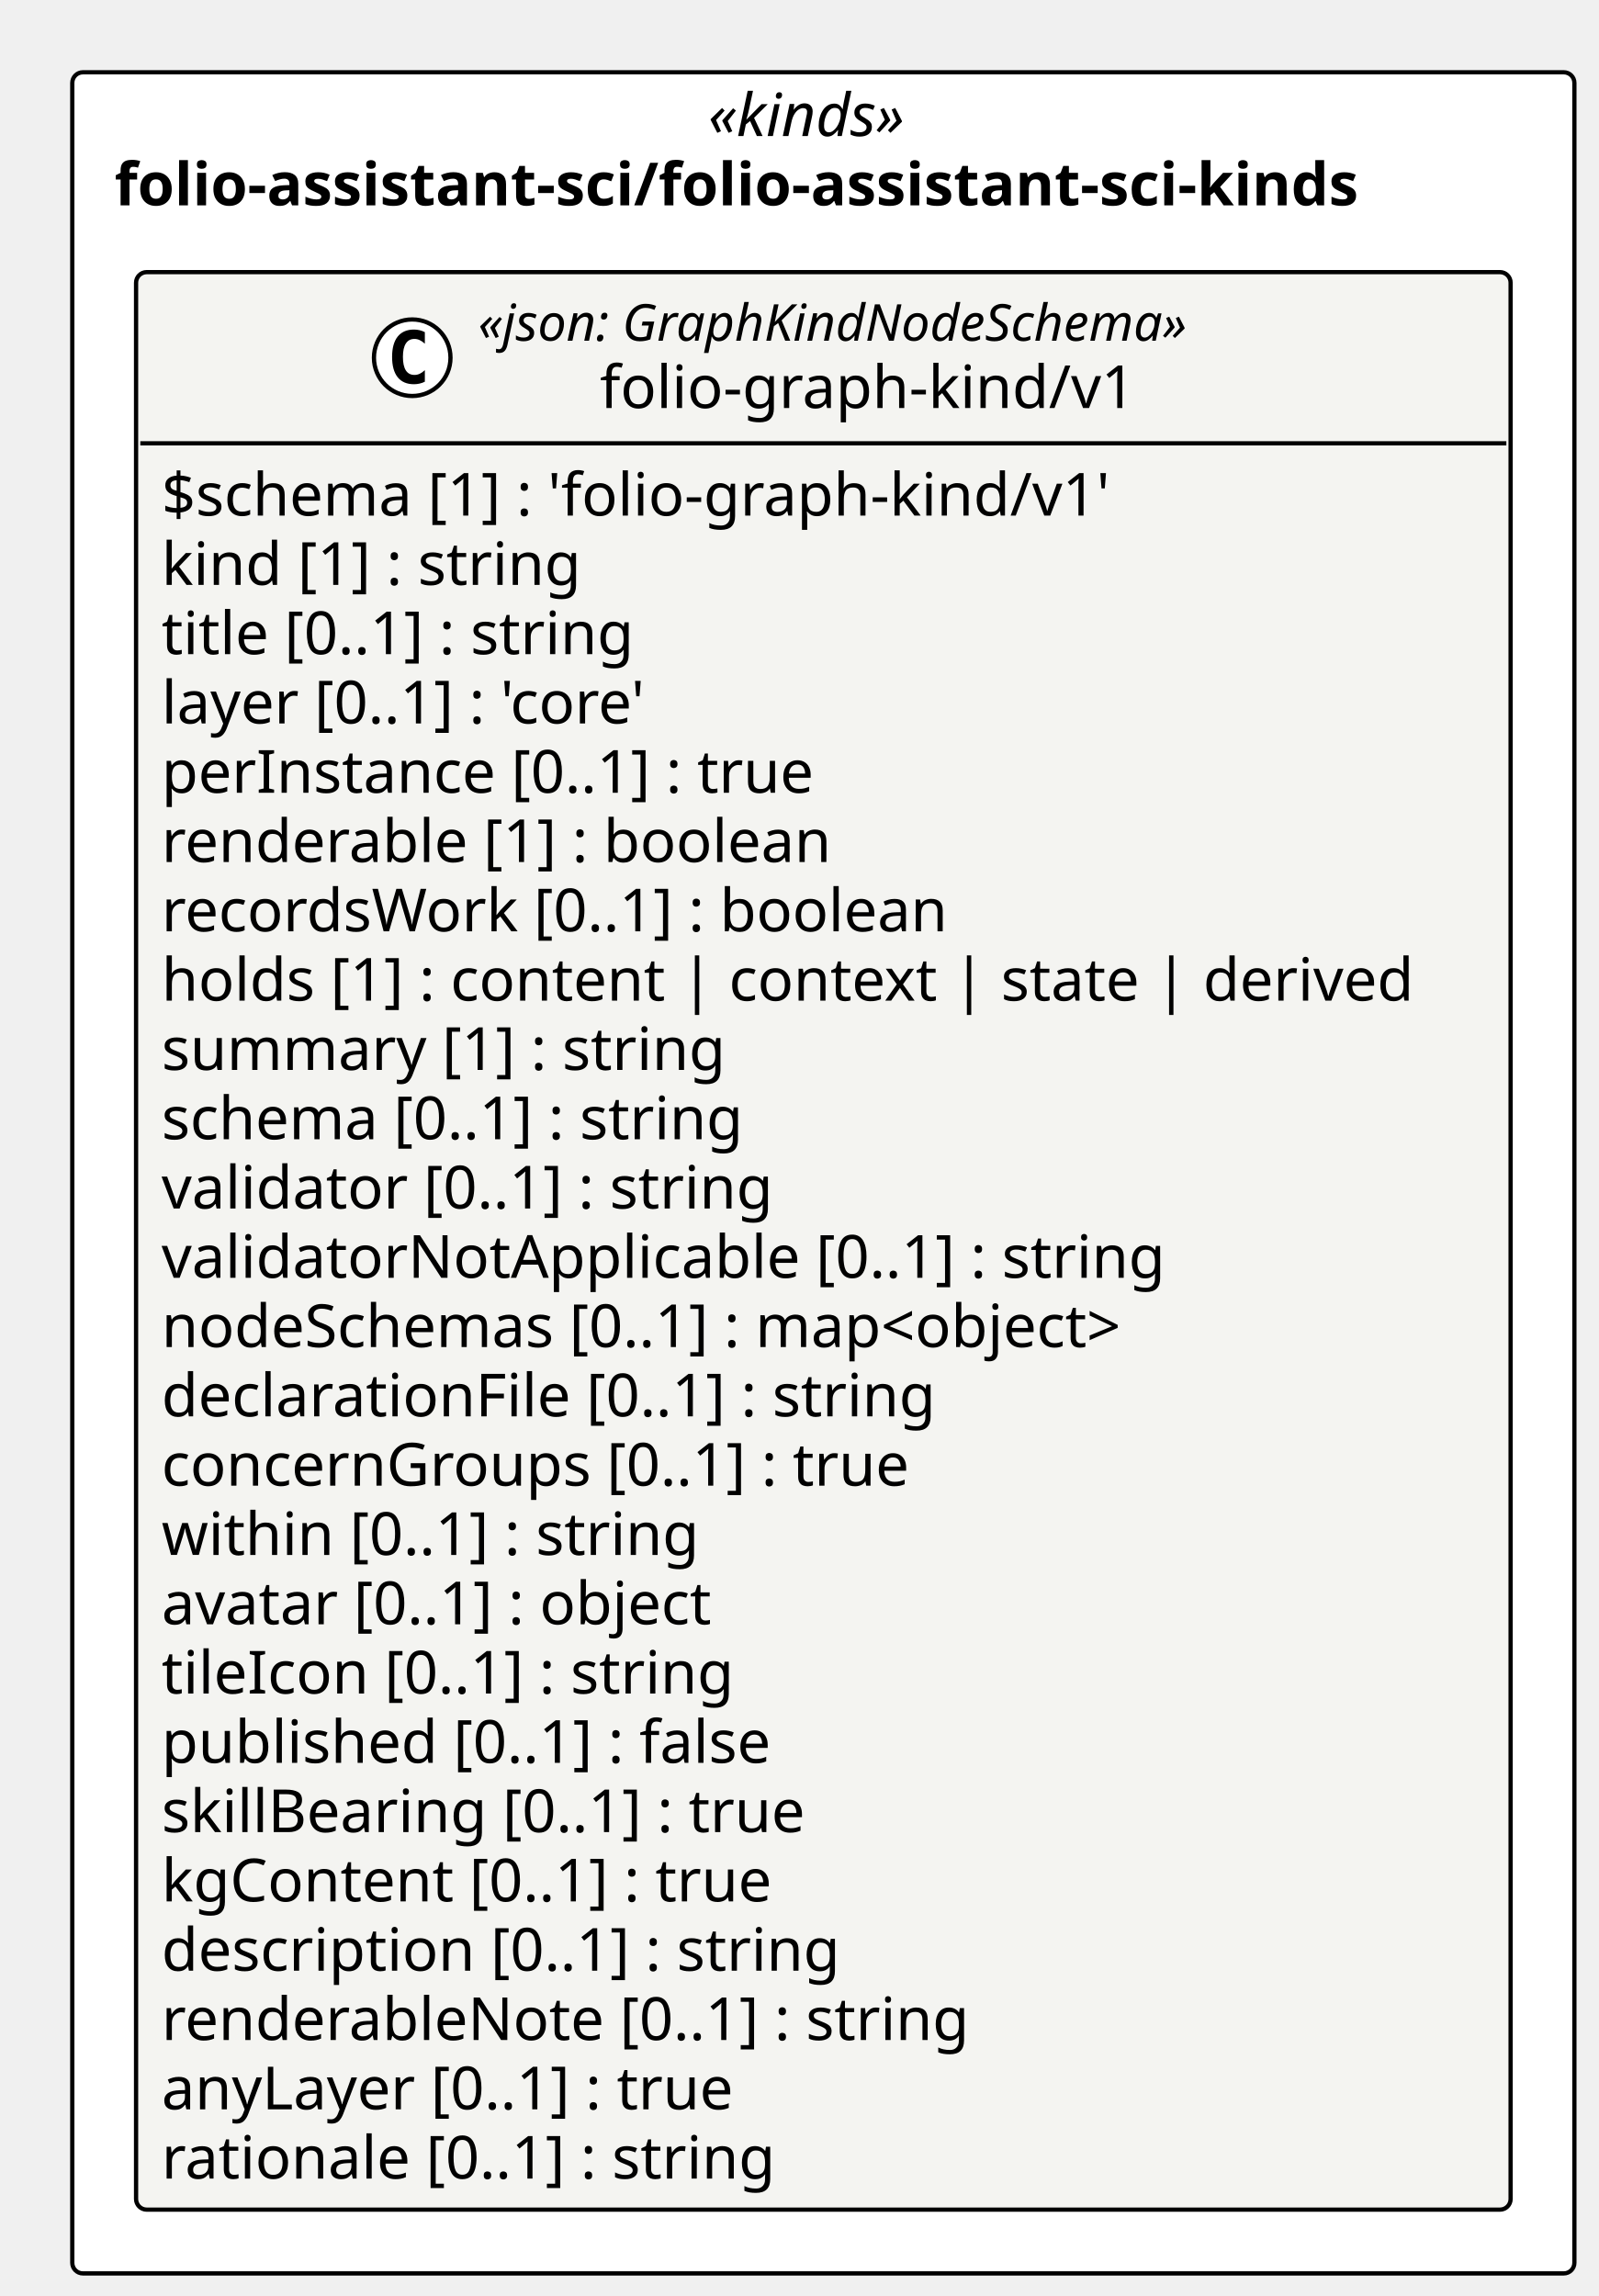
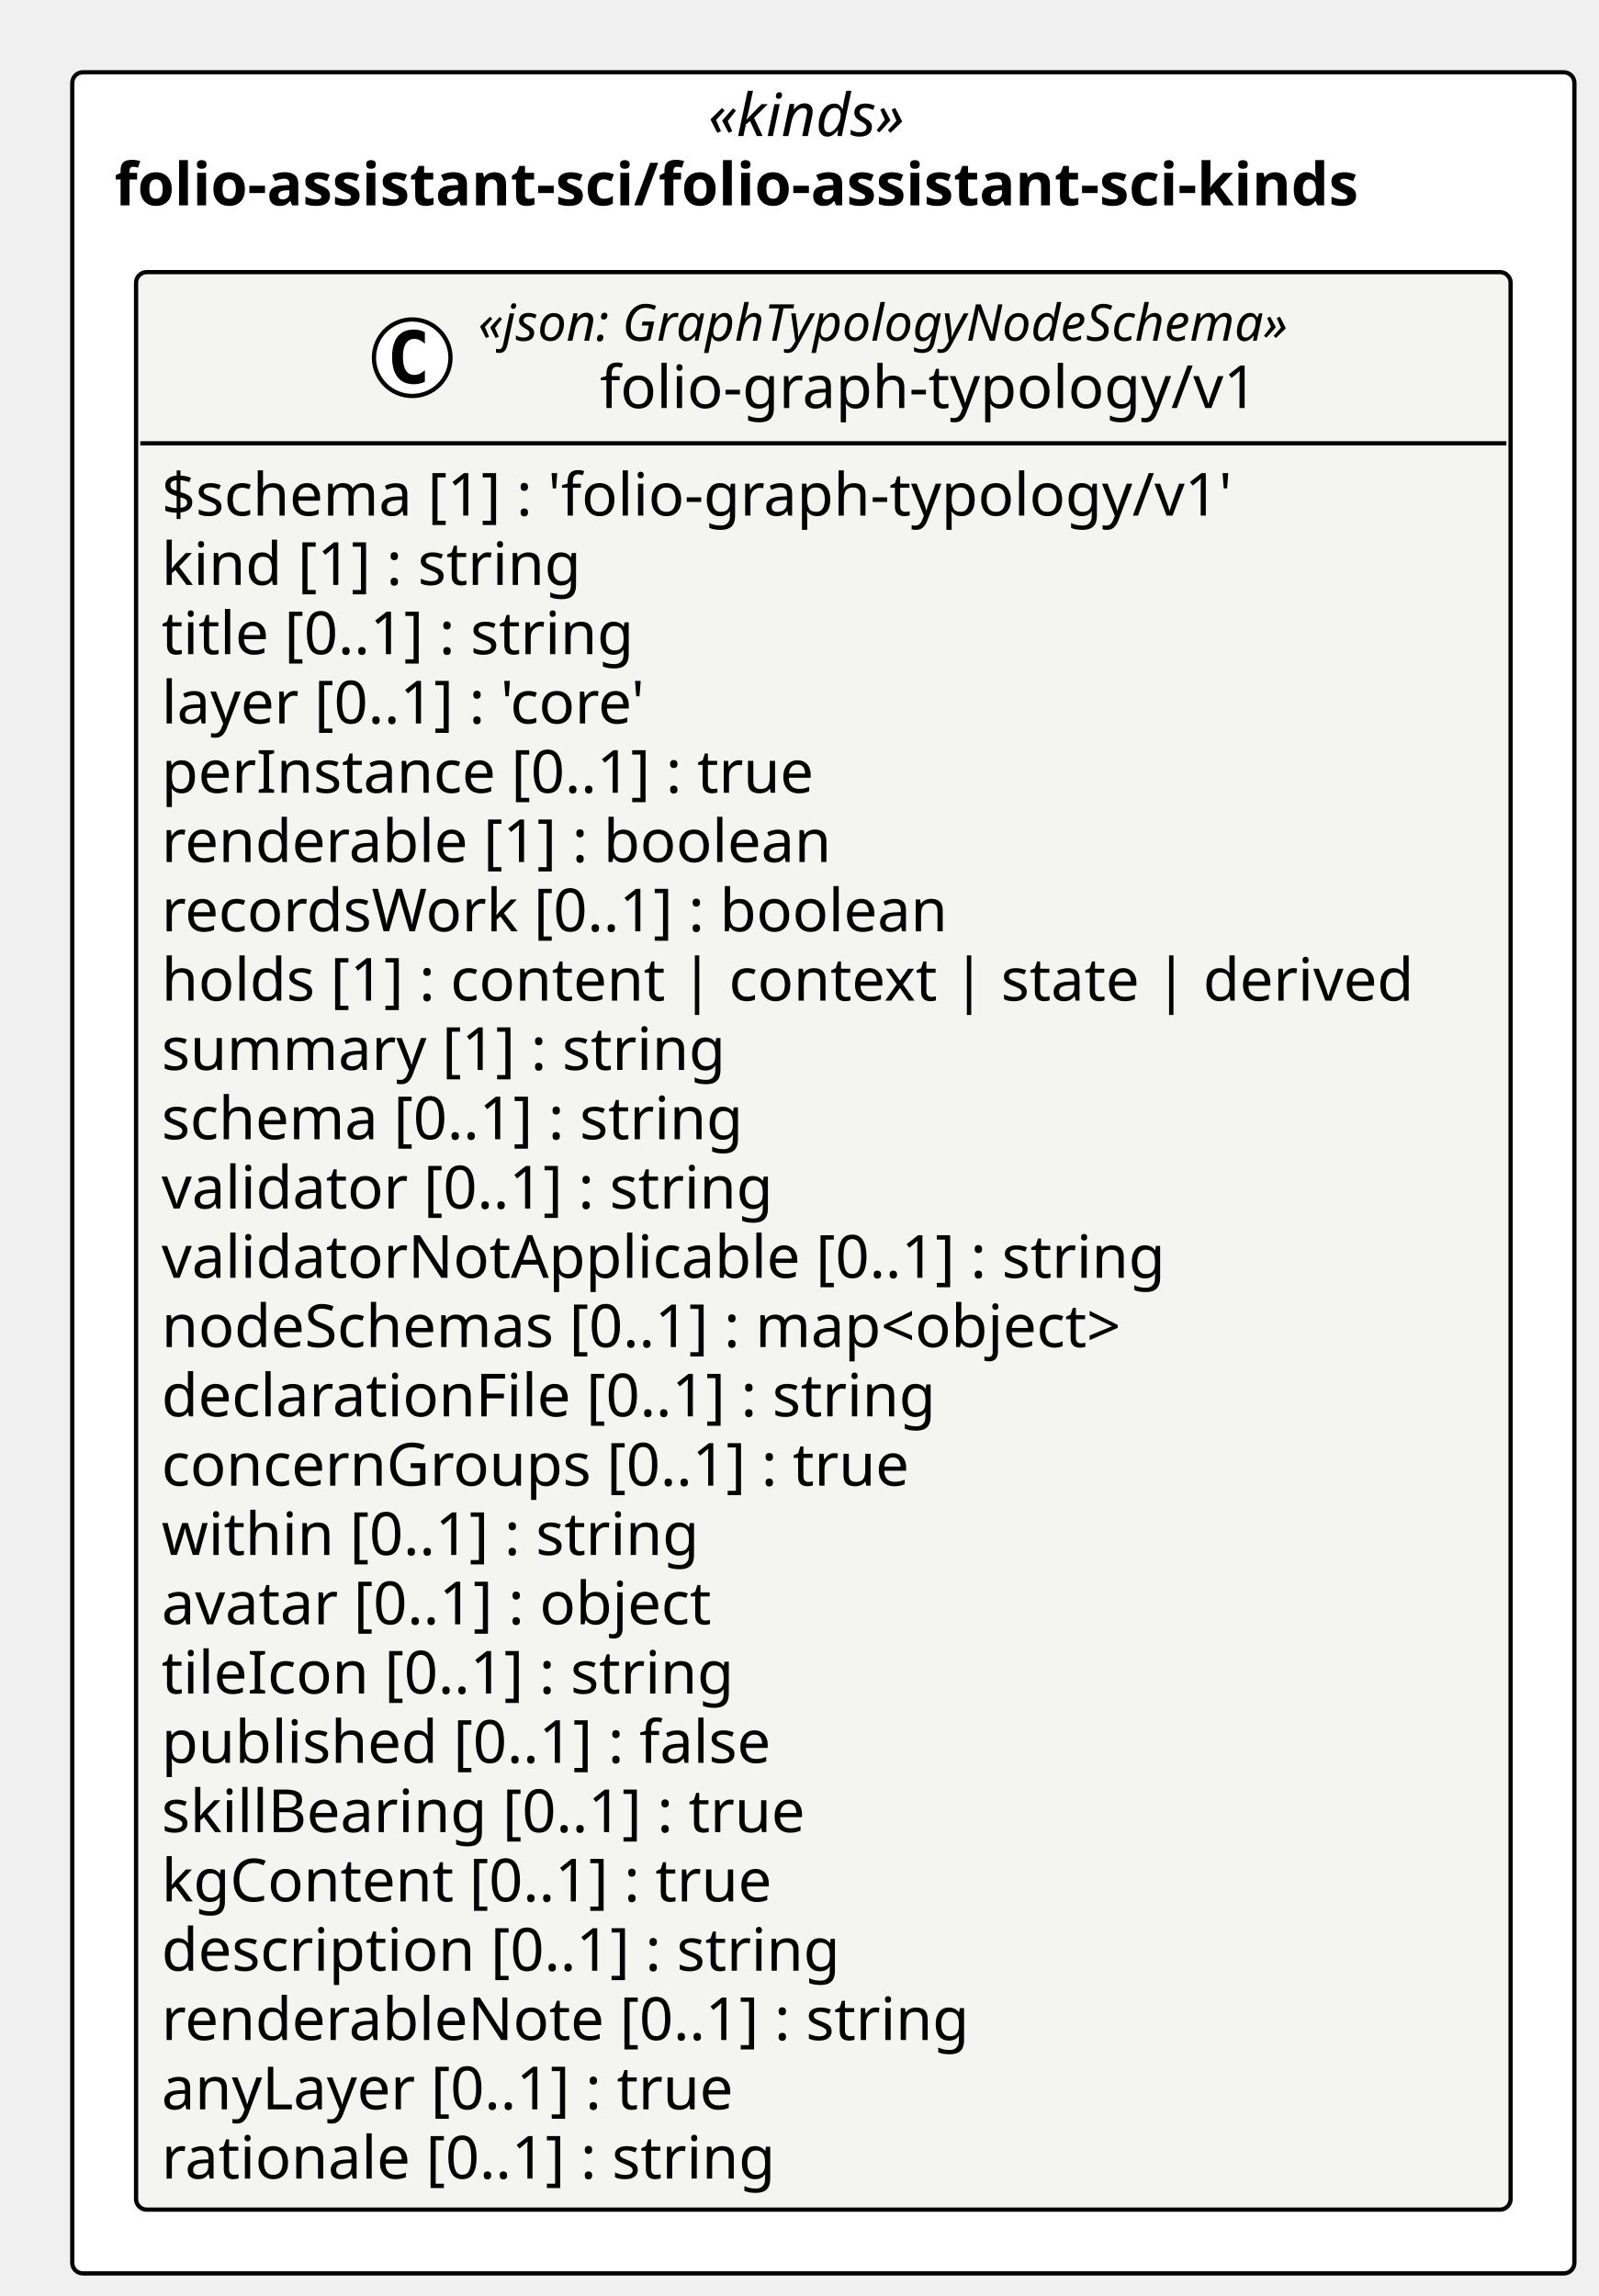
<svg xmlns="http://www.w3.org/2000/svg" contentStyleType="text/css" height="540px" preserveAspectRatio="none" style="width:376px;height:540px;background:#FFFFFF;" version="1.1" viewBox="0 0 376 540" width="376px" zoomAndPan="magnify">
  <defs />
  <g>
    <rect fill="#FFFFFF" height="517.688" rx="2.5" ry="2.5" style="stroke:#000000;stroke-width:1.0;" width="353.268" x="17" y="17" />
    <text fill="#000000" font-family="Verdana" font-size="14" font-style="italic" lengthAdjust="spacing" textLength="54.182" x="166.543" y="31.995">«kinds»</text>
    <text fill="#000000" font-family="Verdana" font-size="14" font-weight="bold" lengthAdjust="spacing" textLength="333.396" x="26.936" y="48.292">folio-assistant-sci/folio-assistant-sci-kinds</text>
-     <g id="elem_folio_assistant_sci_folio_assistant_sci_kinds_folio_graph_kind_v1_folio_graph_kind_v1">
-       <rect codeLine="11" fill="#F4F4F1" height="455.688" id="folio_assistant_sci_folio_assistant_sci_kinds_folio_graph_kind_v1_folio_graph_kind_v1" rx="2.5" ry="2.5" style="stroke:#000000;stroke-width:1.0;" width="323.268" x="32" y="64" />
+     <g id="elem_folio_assistant_sci_folio_assistant_sci_kinds_folio_graph_typology_v1_folio_graph_typology_v1">
+       <rect codeLine="11" fill="#F4F4F1" height="455.688" id="folio_assistant_sci_folio_assistant_sci_kinds_folio_graph_typology_v1_folio_graph_typology_v1" rx="2.5" ry="2.5" style="stroke:#000000;stroke-width:1.0;" width="323.268" x="32" y="64" />
      <ellipse cx="96.947" cy="84.133" fill="#FFFFFF" rx="9" ry="9" style="stroke:#000000;stroke-width:1.0;" />
      <path d="M99.916,89.773 Q99.338,90.07 98.697,90.211 Q98.057,90.367 97.353,90.367 Q94.853,90.367 93.525,88.727 Q92.213,87.07 92.213,83.945 Q92.213,80.82 93.525,79.164 Q94.853,77.508 97.353,77.508 Q98.057,77.508 98.697,77.664 Q99.353,77.82 99.916,78.117 L99.916,80.836 Q99.291,80.258 98.697,79.992 Q98.103,79.711 97.478,79.711 Q96.135,79.711 95.447,80.789 Q94.76,81.852 94.76,83.945 Q94.76,86.039 95.447,87.117 Q96.135,88.18 97.478,88.18 Q98.103,88.18 98.697,87.914 Q99.291,87.633 99.916,87.055 L99.916,89.773 Z " fill="#000000" />
-       <text fill="#000000" font-family="Verdana" font-size="12" font-style="italic" lengthAdjust="spacing" textLength="189.873" x="112.447" y="80.139">«json: GraphKindNodeSchema»</text>
-       <text fill="#000000" font-family="Verdana" font-size="14" lengthAdjust="spacing" textLength="132.59" x="141.089" y="95.964">folio-graph-kind/v1</text>
+       <text fill="#000000" font-family="Verdana" font-size="12" font-style="italic" lengthAdjust="spacing" textLength="189.873" x="112.447" y="80.139">«json: GraphTypologyNodeSchema»</text>
+       <text fill="#000000" font-family="Verdana" font-size="14" lengthAdjust="spacing" textLength="132.59" x="141.089" y="95.964">folio-graph-typology/v1</text>
      <line style="stroke:#000000;stroke-width:1.0;" x1="33" x2="354.268" y1="104.266" y2="104.266" />
-       <text fill="#000000" font-family="Verdana" font-size="14" lengthAdjust="spacing" textLength="241.787" x="38" y="121.261">$schema [1] : 'folio-graph-kind/v1'</text>
+       <text fill="#000000" font-family="Verdana" font-size="14" lengthAdjust="spacing" textLength="241.787" x="38" y="121.261">$schema [1] : 'folio-graph-typology/v1'</text>
      <text fill="#000000" font-family="Verdana" font-size="14" lengthAdjust="spacing" textLength="107.844" x="38" y="137.558">kind [1] : string</text>
      <text fill="#000000" font-family="Verdana" font-size="14" lengthAdjust="spacing" textLength="123.266" x="38" y="153.855">title [0..1] : string</text>
      <text fill="#000000" font-family="Verdana" font-size="14" lengthAdjust="spacing" textLength="129.158" x="38" y="170.151">layer [0..1] : 'core'</text>
      <text fill="#000000" font-family="Verdana" font-size="14" lengthAdjust="spacing" textLength="167.241" x="38" y="186.448">perInstance [0..1] : true</text>
      <text fill="#000000" font-family="Verdana" font-size="14" lengthAdjust="spacing" textLength="170.338" x="38" y="202.745">renderable [1] : boolean</text>
      <text fill="#000000" font-family="Verdana" font-size="14" lengthAdjust="spacing" textLength="200.519" x="38" y="219.042">recordsWork [0..1] : boolean</text>
      <text fill="#000000" font-family="Verdana" font-size="14" lengthAdjust="spacing" textLength="311.268" x="38" y="235.339">holds [1] : content | context | state | derived</text>
      <text fill="#000000" font-family="Verdana" font-size="14" lengthAdjust="spacing" textLength="144.149" x="38" y="251.636">summary [1] : string</text>
      <text fill="#000000" font-family="Verdana" font-size="14" lengthAdjust="spacing" textLength="150.589" x="38" y="267.933">schema [0..1] : string</text>
      <text fill="#000000" font-family="Verdana" font-size="14" lengthAdjust="spacing" textLength="157.815" x="38" y="284.229">validator [0..1] : string</text>
      <text fill="#000000" font-family="Verdana" font-size="14" lengthAdjust="spacing" textLength="255.138" x="38" y="300.526">validatorNotApplicable [0..1] : string</text>
      <text fill="#000000" font-family="Verdana" font-size="14" lengthAdjust="spacing" textLength="251.932" x="38" y="316.823">nodeSchemas [0..1] : map&lt;object&gt;</text>
      <text fill="#000000" font-family="Verdana" font-size="14" lengthAdjust="spacing" textLength="199.158" x="38" y="333.12">declarationFile [0..1] : string</text>
      <text fill="#000000" font-family="Verdana" font-size="14" lengthAdjust="spacing" textLength="190.736" x="38" y="349.417">concernGroups [0..1] : true</text>
      <text fill="#000000" font-family="Verdana" font-size="14" lengthAdjust="spacing" textLength="138.359" x="38" y="365.714">within [0..1] : string</text>
      <text fill="#000000" font-family="Verdana" font-size="14" lengthAdjust="spacing" textLength="144.115" x="38" y="382.011">avatar [0..1] : object</text>
      <text fill="#000000" font-family="Verdana" font-size="14" lengthAdjust="spacing" textLength="147.041" x="38" y="398.308">tileIcon [0..1] : string</text>
      <text fill="#000000" font-family="Verdana" font-size="14" lengthAdjust="spacing" textLength="157.103" x="38" y="414.604">published [0..1] : false</text>
      <text fill="#000000" font-family="Verdana" font-size="14" lengthAdjust="spacing" textLength="165.71" x="38" y="430.901">skillBearing [0..1] : true</text>
      <text fill="#000000" font-family="Verdana" font-size="14" lengthAdjust="spacing" textLength="157.11" x="38" y="447.198">kgContent [0..1] : true</text>
      <text fill="#000000" font-family="Verdana" font-size="14" lengthAdjust="spacing" textLength="173.735" x="38" y="463.495">description [0..1] : string</text>
      <text fill="#000000" font-family="Verdana" font-size="14" lengthAdjust="spacing" textLength="205.502" x="38" y="479.792">renderableNote [0..1] : string</text>
      <text fill="#000000" font-family="Verdana" font-size="14" lengthAdjust="spacing" textLength="149.208" x="38" y="496.089">anyLayer [0..1] : true</text>
      <text fill="#000000" font-family="Verdana" font-size="14" lengthAdjust="spacing" textLength="158.129" x="38" y="512.386">rationale [0..1] : string</text>
    </g>
  </g>
</svg>
